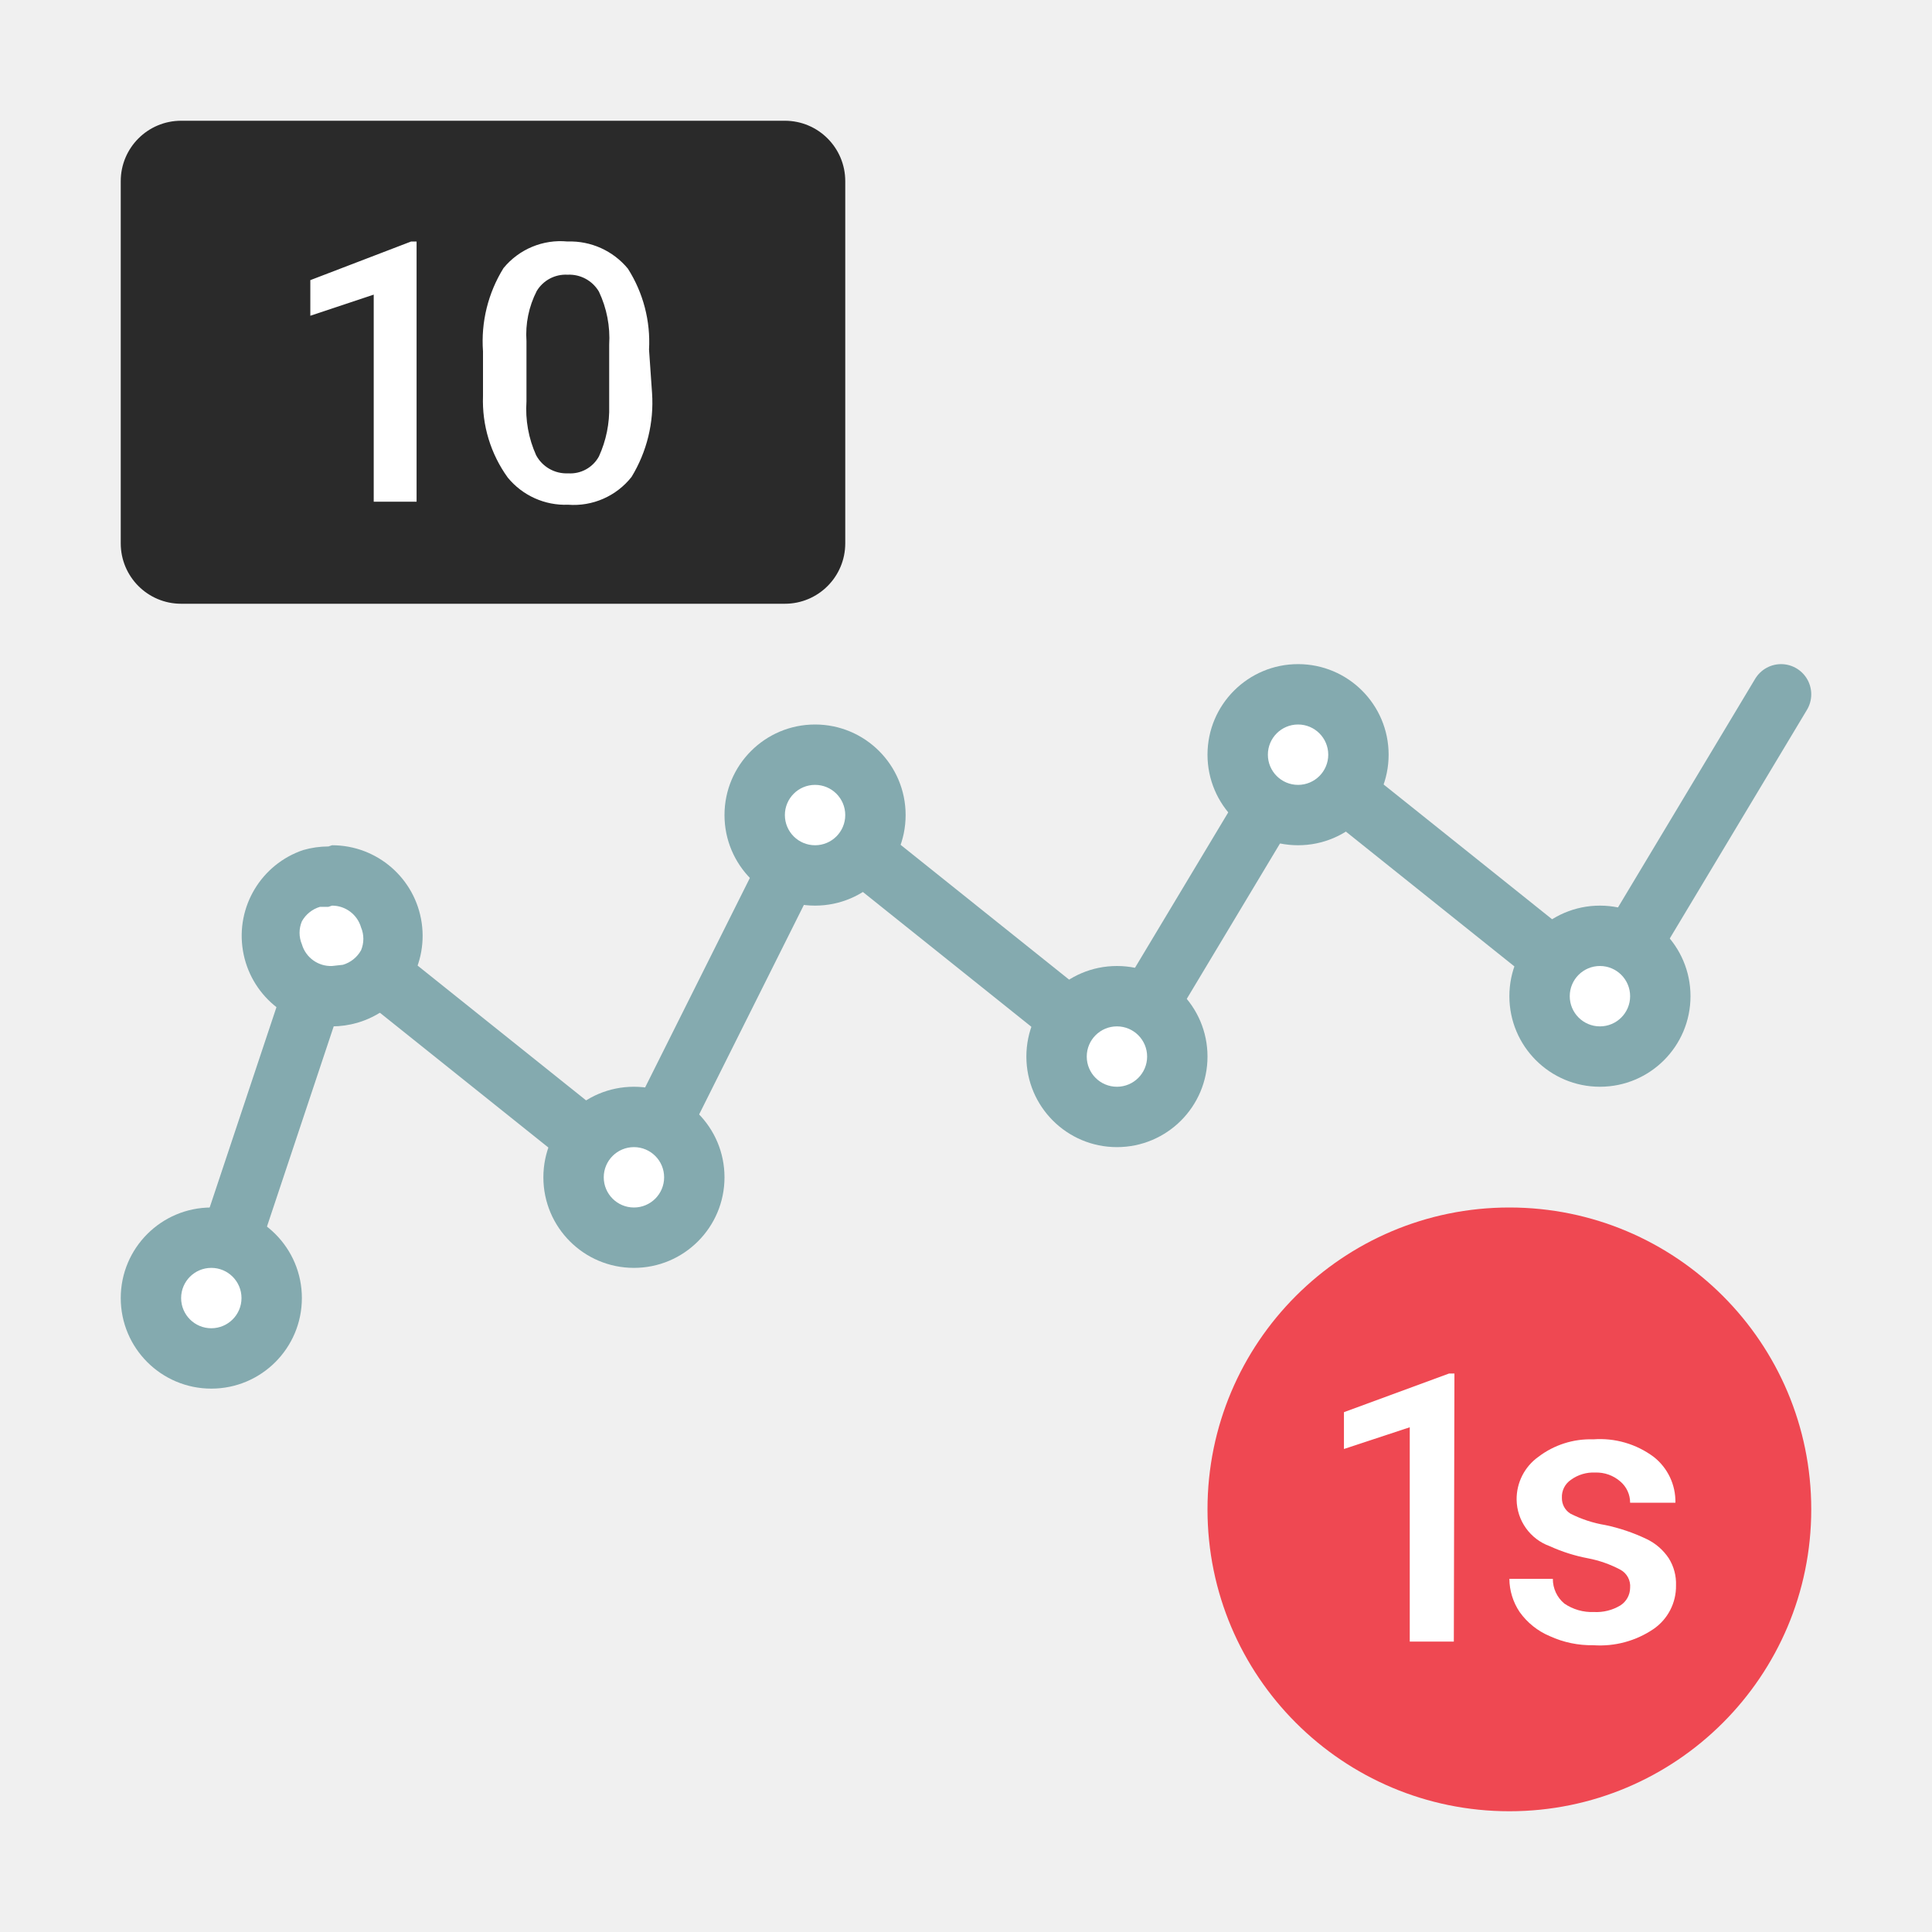
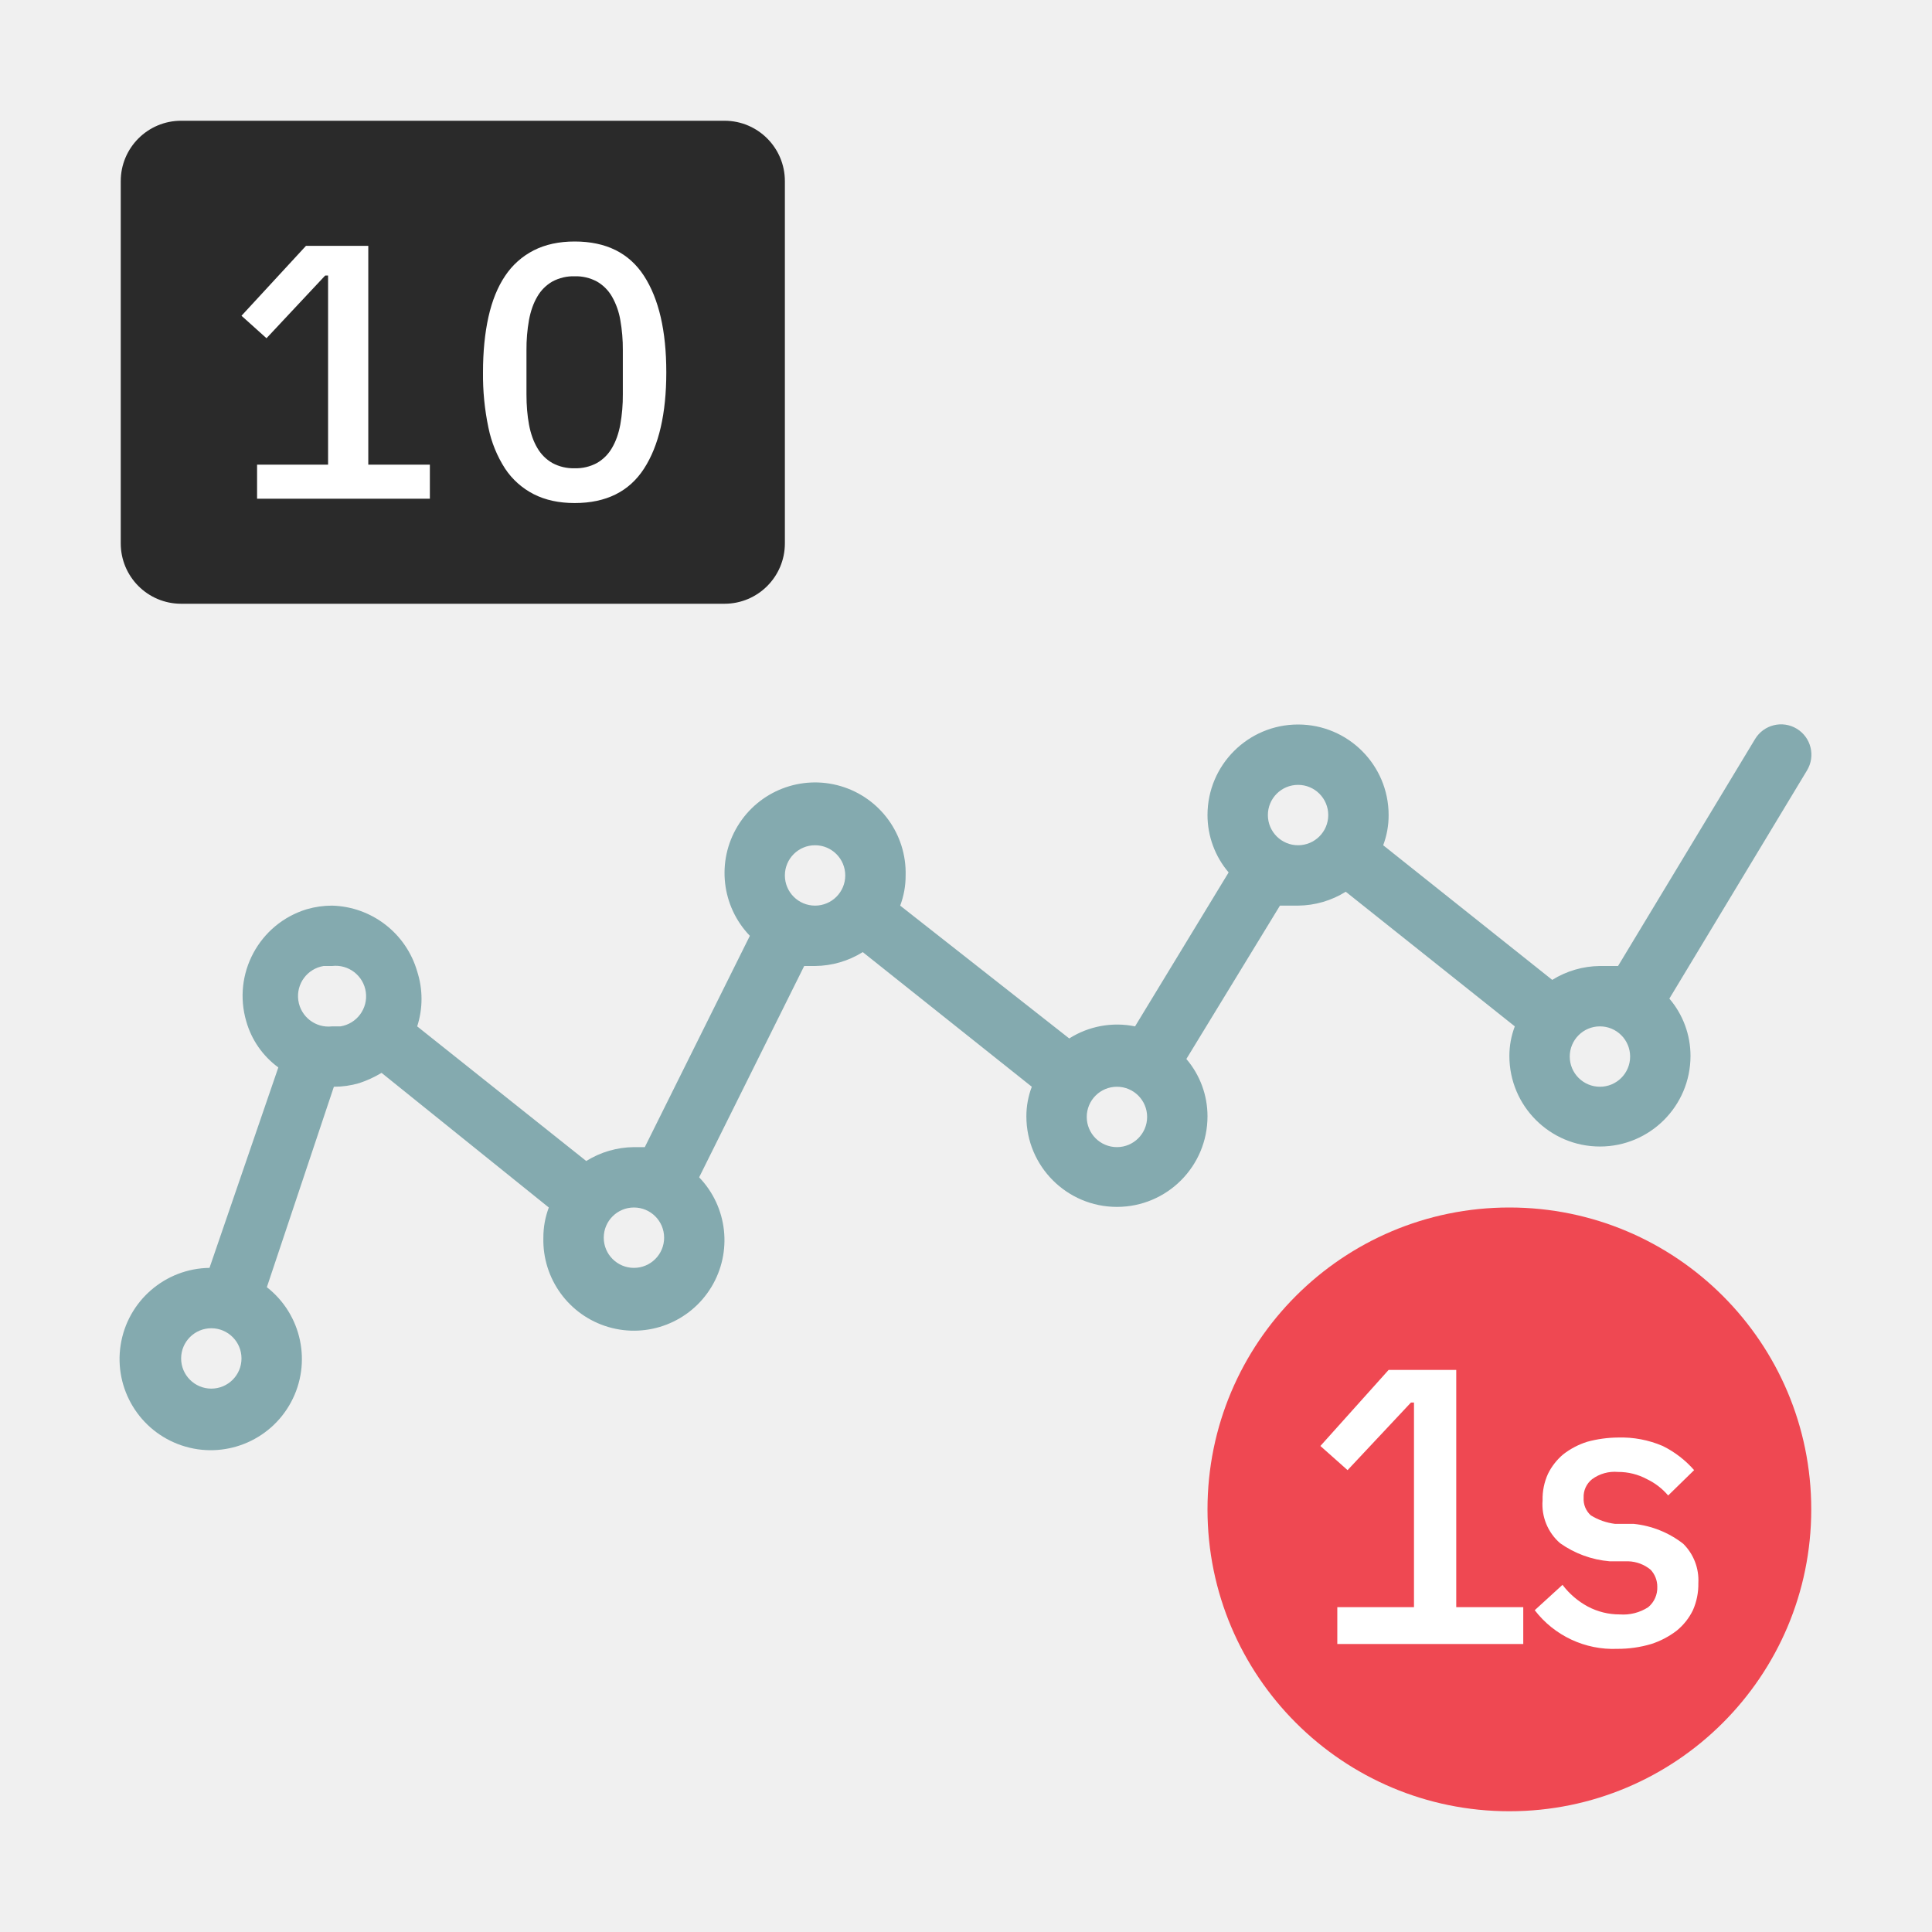
- <svg xmlns="http://www.w3.org/2000/svg" id="Layer_1" data-name="Layer 1" viewBox="0 0 32 32" height="32" width="32">
-   <defs>
-     <style>.cls-1,.cls-4{fill:none}.cls-2{fill:#2a2a2a}.cls-3{fill:#fff}.cls-4{stroke:#84aaaf;stroke-linecap:round;stroke-linejoin:round}.cls-5{fill:#84aaaf}.cls-6{fill:#ef4852}</style>
-   </defs>
-   <path class="cls-1" d="M0 0h32v32H0z" />
-   <rect class="cls-2" x="2" y="2" width="12" height="8" rx="1" />
-   <path class="cls-3" d="M6.9 8.31h-.71V4.88l-1.05.35v-.59L6.81 4h.09zM10.8 6.51a2.36 2.36 0 0 1-.34 1.39 1.22 1.22 0 0 1-1.05.46 1.23 1.23 0 0 1-1-.45A2.17 2.17 0 0 1 8 6.56v-.74a2.3 2.3 0 0 1 .34-1.38A1.22 1.22 0 0 1 9.4 4a1.24 1.24 0 0 1 1 .45 2.26 2.26 0 0 1 .35 1.34zm-.71-.8a1.8 1.8 0 0 0-.17-.88.57.57 0 0 0-.52-.28.56.56 0 0 0-.51.27 1.58 1.58 0 0 0-.17.83v1a1.86 1.86 0 0 0 .16.89.57.57 0 0 0 .53.3.54.54 0 0 0 .51-.28 1.89 1.89 0 0 0 .17-.84z" />
-   <path class="cls-4" d="M3.5 21.5l2-6 5 4 3-6 5 4 3-5 5 4 3-5" />
-   <circle class="cls-3" cx="10.5" cy="19.5" r="1" />
-   <path class="cls-5" d="M10.5 19a.5.5 0 1 1-.5.5.5.5 0 0 1 .5-.5m0-1a1.5 1.5 0 1 0 1.5 1.5 1.5 1.5 0 0 0-1.5-1.5z" />
-   <circle class="cls-3" cx="18.5" cy="17.5" r="1" />
-   <path class="cls-5" d="M18.5 17a.5.5 0 1 1-.5.5.5.5 0 0 1 .5-.5m0-1a1.5 1.5 0 1 0 1.5 1.5 1.5 1.5 0 0 0-1.5-1.5z" />
-   <circle class="cls-3" cx="21.5" cy="12.5" r="1" />
-   <path class="cls-5" d="M21.5 12a.5.5 0 1 1-.5.5.5.5 0 0 1 .5-.5m0-1a1.5 1.5 0 1 0 1.5 1.5 1.5 1.5 0 0 0-1.5-1.5z" />
-   <circle class="cls-3" cx="26.5" cy="16.5" r="1" />
-   <path class="cls-5" d="M26.5 16a.5.5 0 1 1-.5.5.5.5 0 0 1 .5-.5m0-1a1.5 1.5 0 1 0 1.5 1.5 1.5 1.5 0 0 0-1.5-1.5z" />
-   <circle class="cls-3" cx="13.5" cy="13.5" r="1" />
-   <path class="cls-5" d="M13.5 13a.5.5 0 1 1-.5.5.5.5 0 0 1 .5-.5m0-1a1.5 1.5 0 1 0 1.5 1.5 1.5 1.5 0 0 0-1.5-1.5z" />
-   <path class="cls-3" d="M5.5 16.5a1 1 0 0 1-.28-2 .9.9 0 0 1 .28 0 1 1 0 0 1 .28 2 .9.9 0 0 1-.28 0z" />
-   <path class="cls-5" d="M5.5 15a.5.5 0 0 1 .48.36.49.49 0 0 1 0 .38.51.51 0 0 1-.3.24L5.5 16a.5.5 0 0 1-.5-.36.49.49 0 0 1 0-.38.51.51 0 0 1 .3-.24h.14m0-1a1.52 1.52 0 0 0-.42.06A1.5 1.5 0 0 0 5.5 17a1.52 1.52 0 0 0 .42-.06A1.5 1.5 0 0 0 5.5 14z" />
-   <circle class="cls-3" cx="3.5" cy="21.5" r="1" />
-   <path class="cls-5" d="M3.5 21a.5.5 0 1 1-.5.5.5.5 0 0 1 .5-.5m0-1A1.5 1.5 0 1 0 5 21.5 1.5 1.5 0 0 0 3.5 20z" />
-   <circle class="cls-6" cx="25" cy="25" r="5" />
-   <path class="cls-3" d="M24.08 27.19h-.73v-3.55l-1.09.36v-.61l1.74-.64h.09zM27 26.3a.31.31 0 0 0-.16-.3 1.91 1.91 0 0 0-.54-.19 2.75 2.75 0 0 1-.63-.2.83.83 0 0 1-.55-.77.86.86 0 0 1 .36-.71 1.42 1.42 0 0 1 .91-.29 1.49 1.49 0 0 1 1 .29.94.94 0 0 1 .36.76H27a.46.46 0 0 0-.16-.35.6.6 0 0 0-.42-.15.63.63 0 0 0-.4.12.34.34 0 0 0-.15.3.3.3 0 0 0 .14.26 2 2 0 0 0 .58.19 3 3 0 0 1 .68.23.91.91 0 0 1 .37.32.79.79 0 0 1 .12.45.86.86 0 0 1-.37.72 1.58 1.58 0 0 1-1 .27 1.66 1.66 0 0 1-.72-.15 1.17 1.17 0 0 1-.5-.4 1 1 0 0 1-.17-.55h.72a.53.53 0 0 0 .19.41.81.81 0 0 0 .49.14.77.77 0 0 0 .44-.11.35.35 0 0 0 .16-.29z" />
+ <svg xmlns="http://www.w3.org/2000/svg" width="32" height="32" viewBox="0 0 32 32">
+   <g fill="none" fill-rule="evenodd">
+     <circle fill="#EF4852" fill-rule="nonzero" cx="25" cy="25" r="5" />
+     <path d="M0 0h32v32H0z" />
+     <path fill="#FFF" fill-rule="nonzero" d="M22.15 27.23v-.61h1.27v-3.39h-.05l-1.05 1.12-.45-.4L23 22.69h1.12v3.93h1.11v.61zM26.79 27.31a1.64 1.64 0 0 1-1.37-.64l.46-.42a1.3 1.3 0 0 0 .42.36c.163.086.345.131.53.13a.76.76 0 0 0 .47-.12.42.42 0 0 0 .15-.34.41.41 0 0 0-.11-.28.61.61 0 0 0-.37-.14h-.31a1.66 1.66 0 0 1-.82-.3.85.85 0 0 1-.29-.71 1 1 0 0 1 .09-.44 1 1 0 0 1 .25-.32 1.27 1.27 0 0 1 .4-.21 2 2 0 0 1 .51-.07c.254-.008.507.04.74.14.198.098.375.234.52.4l-.43.42a1.06 1.06 0 0 0-.35-.27 1 1 0 0 0-.48-.12.63.63 0 0 0-.43.12.37.37 0 0 0-.14.31.36.36 0 0 0 .12.29 1 1 0 0 0 .4.14h.31a1.6 1.6 0 0 1 .82.33.85.85 0 0 1 .25.65 1.06 1.06 0 0 1-.09.45 1 1 0 0 1-.27.34 1.4 1.4 0 0 1-.42.22 1.94 1.94 0 0 1-.56.08z" />
+     <path d="M29.93 12.76a.502.502 0 1 0-.86-.52L26.8 16h-.3a1.52 1.52 0 0 0-.79.23L22.91 14c.06-.16.091-.33.09-.5a1.5 1.5 0 0 0-3 0c0 .348.124.685.35.95L18.8 17a1.48 1.48 0 0 0-1.09.2l-2.8-2.2c.06-.16.091-.33.09-.5a1.5 1.5 0 1 0-2.58 1L10.68 19h-.18a1.52 1.52 0 0 0-.79.23L6.91 17a1.48 1.48 0 0 0 0-.91A1.51 1.51 0 0 0 5.5 15c-.142 0-.283.02-.42.06a1.5 1.5 0 0 0-1 1.86c.087.305.274.573.53.76L3.47 21a1.51 1.51 0 1 0 .95.32L5.53 18c.142 0 .283-.02.42-.06.13-.043.253-.1.37-.17L9.09 20c-.06.16-.091.33-.09.5a1.5 1.5 0 1 0 2.58-1l1.74-3.5h.18a1.52 1.52 0 0 0 .79-.23l2.8 2.23a1.37 1.37 0 0 0-.09.49 1.5 1.5 0 0 0 3 0 1.46 1.46 0 0 0-.35-.95L21.2 15h.3a1.52 1.52 0 0 0 .79-.23l2.8 2.23a1.37 1.37 0 0 0-.09.49 1.5 1.5 0 0 0 3 0 1.46 1.46 0 0 0-.35-.95l2.28-3.78zM3.5 23a.5.5 0 1 1 0-1 .5.5 0 0 1 0 1zm2.14-6H5.5a.505.505 0 0 1-.14-1h.14a.505.505 0 0 1 .14 1zm4.86 4a.5.5 0 1 1 0-1 .5.5 0 0 1 0 1zm3-6a.5.5 0 1 1 0-1 .5.5 0 0 1 0 1zm5 4a.5.5 0 1 1 0-1 .5.5 0 0 1 0 1zm3-5a.5.5 0 1 1 0-1 .5.5 0 0 1 0 1zm5 4a.5.5 0 1 1 0-1 .5.5 0 0 1 0 1z" fill="#84AAAF" fill-rule="nonzero" />
+     <rect fill="#2A2A2A" fill-rule="nonzero" x="2" y="2" width="11" height="8" rx="1" />
+     <path d="M4.258 8.26v-.564h1.176V4.564h-.048l-.972 1.038L4 5.23l1.068-1.158H6.1v3.624h1.02v.564H4.258zm5.26.072c-.26 0-.486-.049-.678-.147a1.25 1.25 0 0 1-.474-.423 1.975 1.975 0 0 1-.276-.678A4.224 4.224 0 0 1 8 6.166c0-.34.03-.645.09-.915s.152-.497.276-.681a1.25 1.25 0 0 1 .474-.423c.192-.098.418-.147.678-.147.52 0 .903.19 1.149.57.246.38.369.912.369 1.596s-.123 1.216-.369 1.596c-.246.38-.629.57-1.149.57zm0-.576a.735.735 0 0 0 .369-.087.676.676 0 0 0 .249-.249c.064-.108.11-.237.138-.387a2.74 2.74 0 0 0 .042-.501V5.8a2.74 2.74 0 0 0-.042-.501 1.178 1.178 0 0 0-.138-.387.676.676 0 0 0-.249-.249.735.735 0 0 0-.369-.087.735.735 0 0 0-.369.087.676.676 0 0 0-.249.249c-.064.108-.11.237-.138.387a2.74 2.74 0 0 0-.042.501v.732c0 .184.014.351.042.501.028.15.074.279.138.387a.676.676 0 0 0 .249.249.735.735 0 0 0 .369.087z" fill="#FFF" fill-rule="nonzero" />
+   </g>
</svg>
